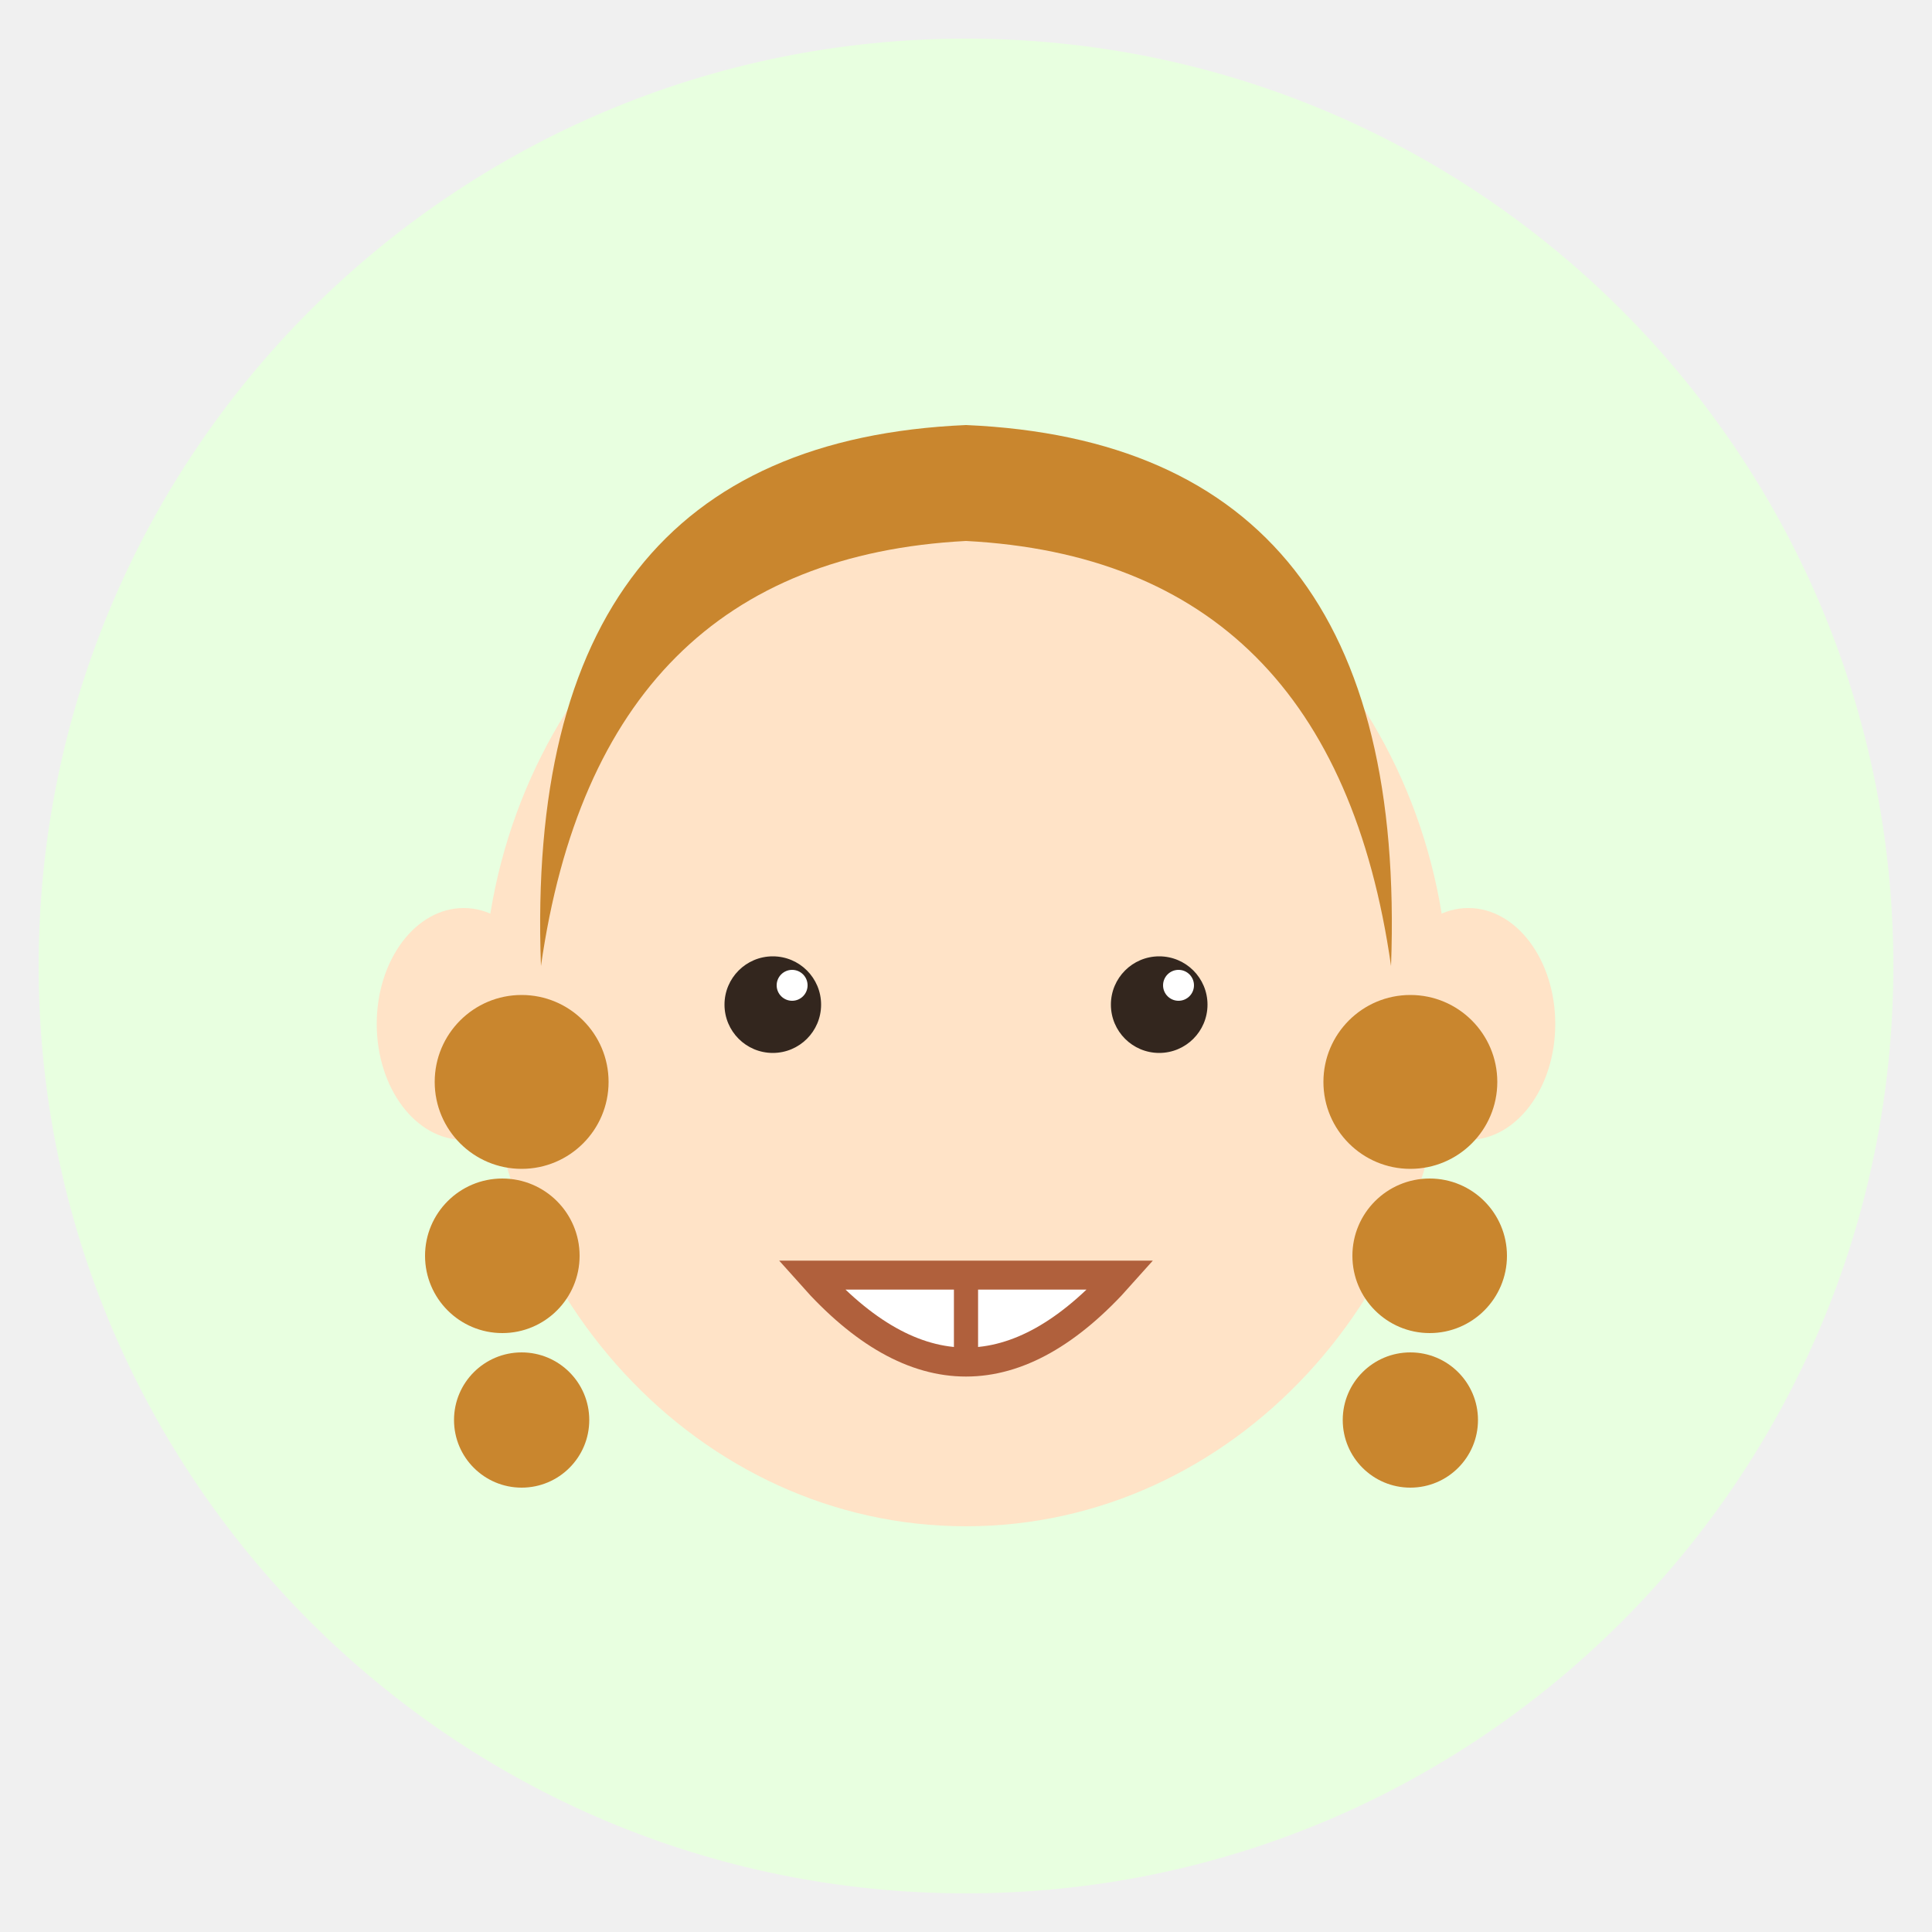
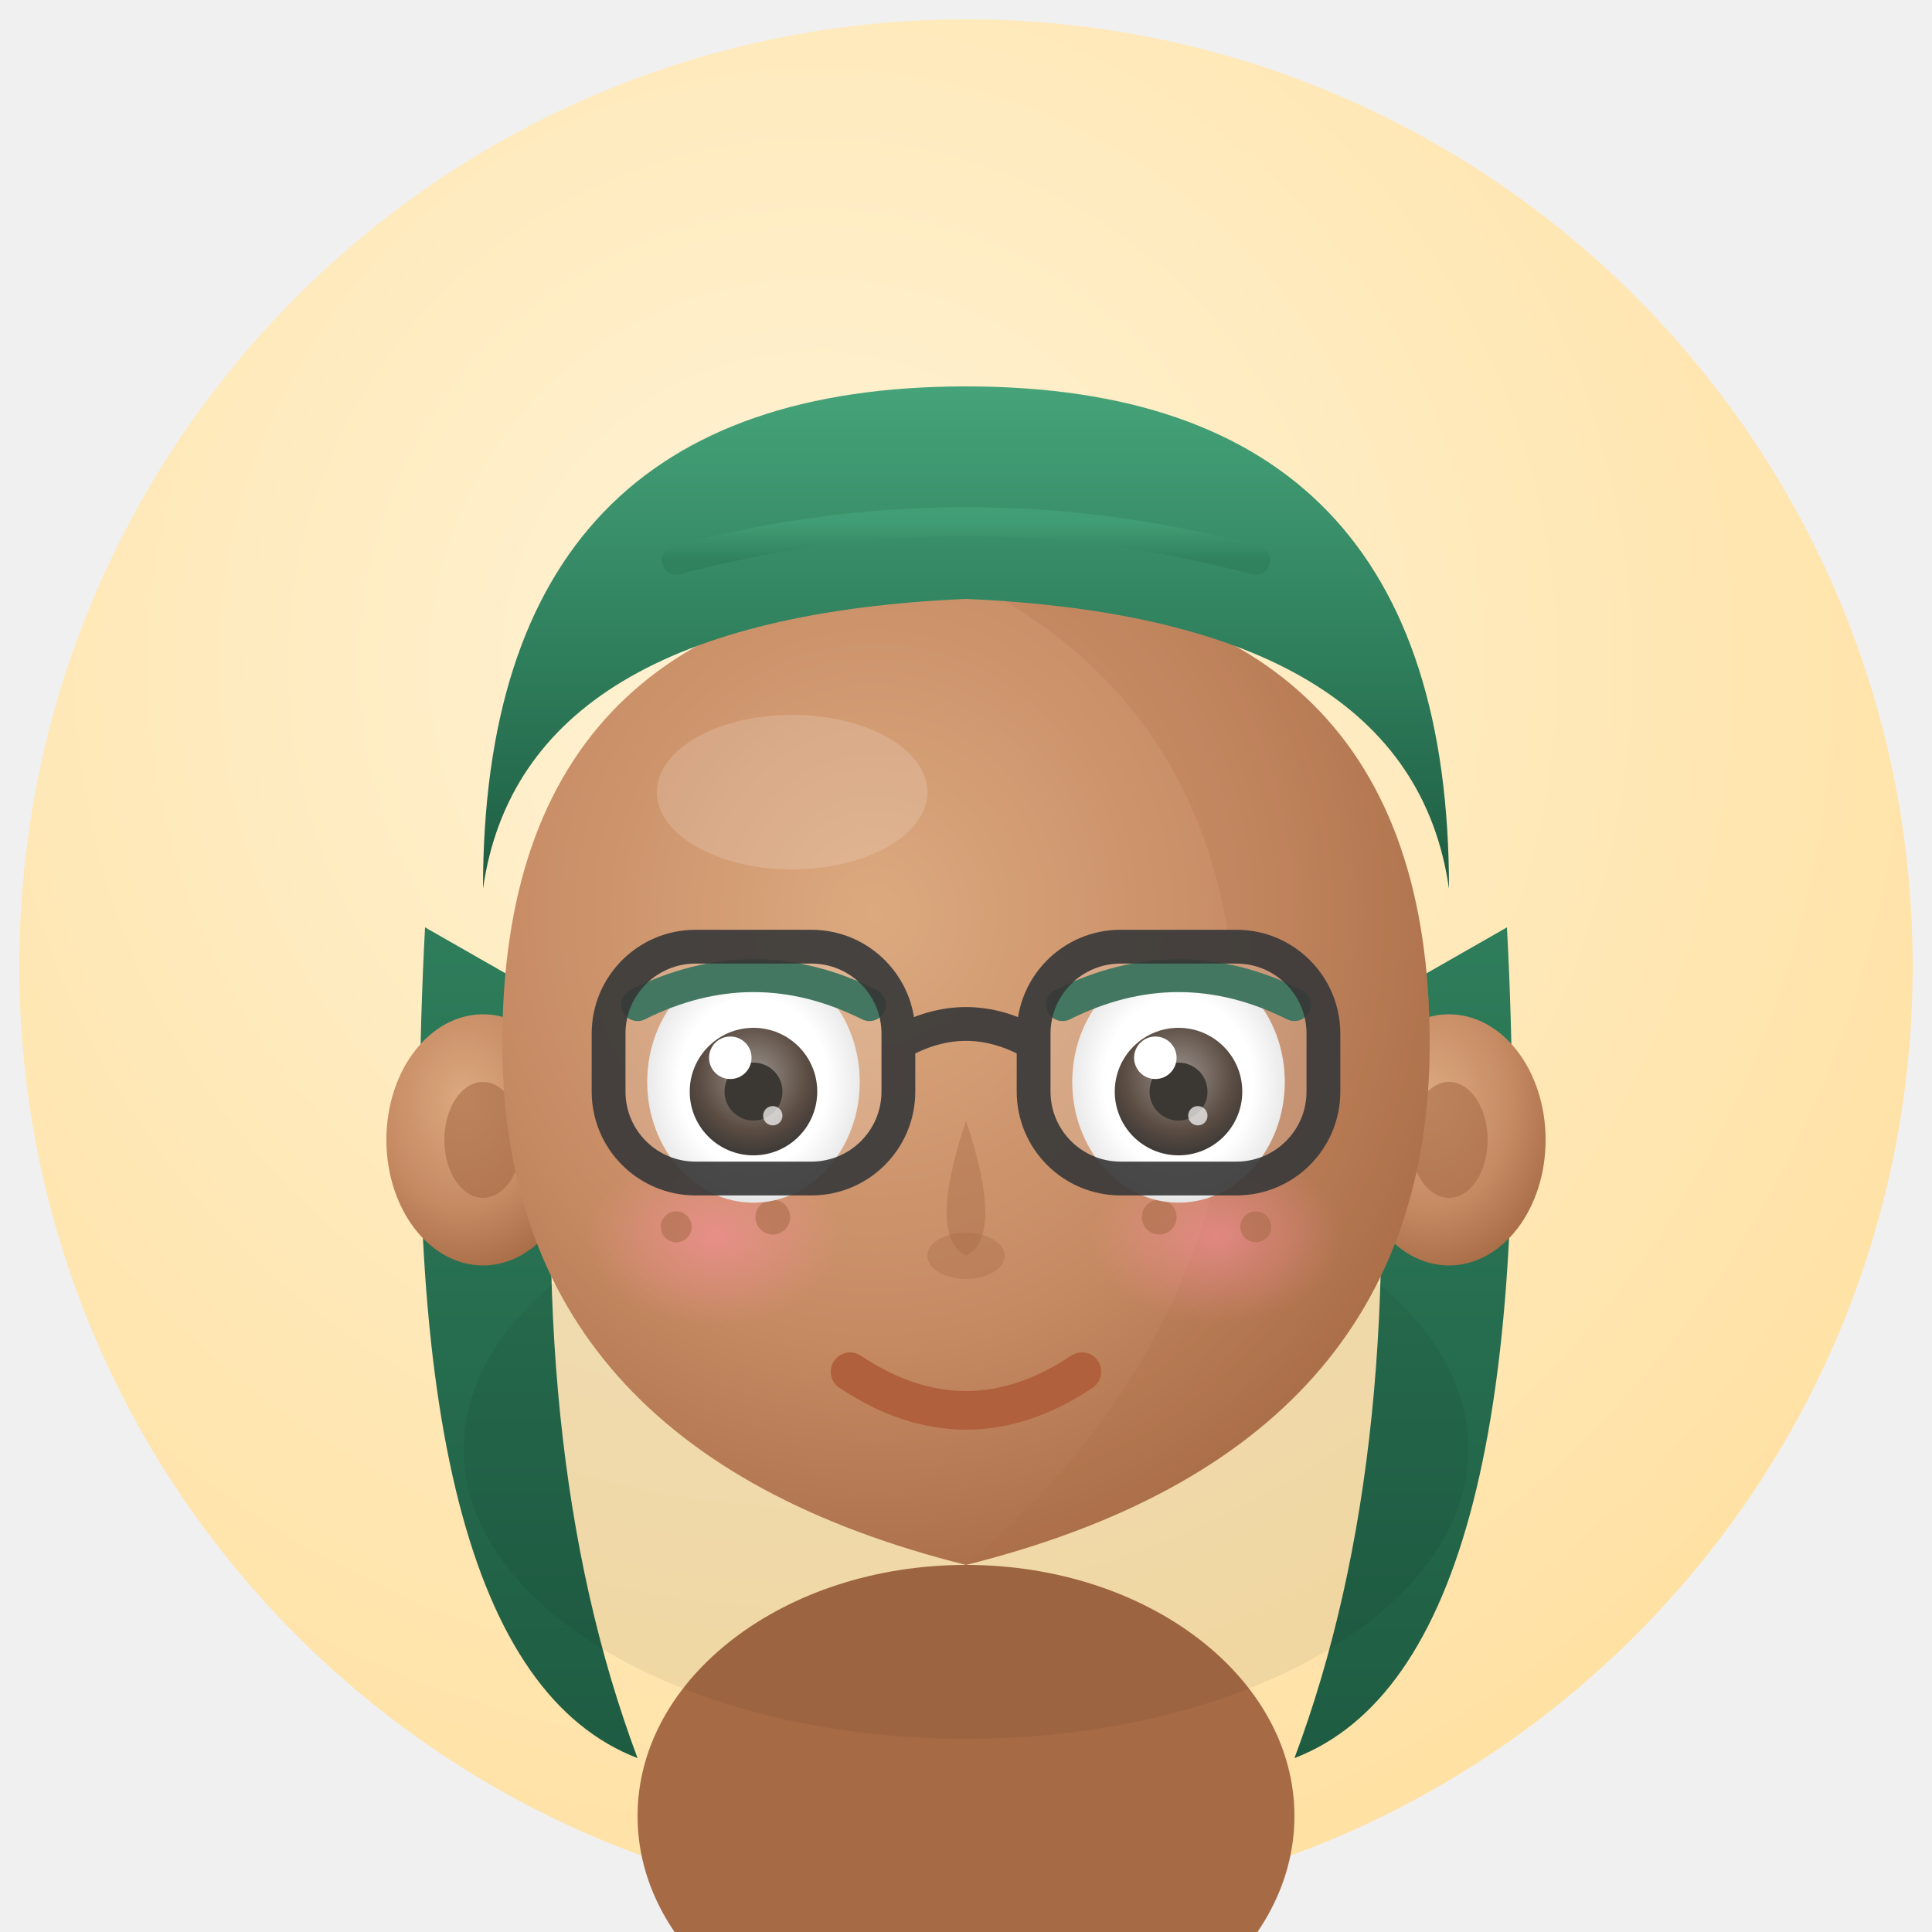
<svg xmlns="http://www.w3.org/2000/svg" viewBox="0 0 200 200">
-   <circle cx="100" cy="100" r="96" fill="#E8FFE0" />
-   <ellipse cx="100" cy="104" rx="50" ry="54" fill="#FFE3C7" />
-   <ellipse cx="48" cy="106" rx="9" ry="12" fill="#FFE3C7" />
-   <ellipse cx="152" cy="106" rx="9" ry="12" fill="#FFE3C7" />
-   <path d="M56 100 Q54 46 100 44 Q146 46 144 100 Q138 58 100 56 Q62 58 56 100 Z" fill="#C9862E" />
-   <circle cx="54" cy="112" r="9" fill="#C9862E" />
-   <circle cx="52" cy="130" r="8" fill="#C9862E" />
-   <circle cx="54" cy="147" r="7" fill="#C9862E" />
-   <circle cx="146" cy="112" r="9" fill="#C9862E" />
-   <circle cx="148" cy="130" r="8" fill="#C9862E" />
-   <circle cx="146" cy="147" r="7" fill="#C9862E" />
-   <circle cx="80" cy="104" r="5" fill="#33261E" />
-   <circle cx="120" cy="104" r="5" fill="#33261E" />
-   <circle cx="82" cy="102" r="1.6" fill="#FFFFFF" />
-   <circle cx="122" cy="102" r="1.6" fill="#FFFFFF" />
-   <path d="M84 132 Q100 150 116 132 Z" fill="#FFFFFF" stroke="#B0603C" stroke-width="3" />
-   <line x1="100" y1="133" x2="100" y2="141" stroke="#B0603C" stroke-width="2.5" />
+   <defs>
+     <radialGradient id="bg12" cx="42%" cy="34%" r="75%">
+       <stop offset="0%" stop-color="#FFF3D6" />
+       <stop offset="100%" stop-color="#FFDF9E" />
+     </radialGradient>
+     <radialGradient id="skin12" cx="40%" cy="34%" r="72%">
+       <stop offset="0%" stop-color="#DCA97F" />
+       <stop offset="60%" stop-color="#C68A63" />
+       <stop offset="100%" stop-color="#A66A45" />
+     </radialGradient>
+     <linearGradient id="hair12" x1="0" y1="0" x2="0" y2="1">
+       <stop offset="0%" stop-color="#45A379" />
+       <stop offset="55%" stop-color="#2E7D5B" />
+       <stop offset="100%" stop-color="#1E5C42" />
+     </linearGradient>
+     <linearGradient id="hairD12" x1="0" y1="0" x2="0" y2="1">
+       <stop offset="0%" stop-color="#2E7D5B" />
+       <stop offset="100%" stop-color="#1E5C42" />
+     </linearGradient>
+     <linearGradient id="hairL12" x1="0" y1="0" x2="0" y2="1">
+       <stop offset="0%" stop-color="#45A379" />
+       <stop offset="100%" stop-color="#2E7D5B" />
+     </linearGradient>
+     <radialGradient id="cheek12" cx="50%" cy="50%" r="50%">
+       <stop offset="0%" stop-color="#FF8FA3" stop-opacity="0.55" />
+       <stop offset="100%" stop-color="#FF8FA3" stop-opacity="0" />
+     </radialGradient>
+     <radialGradient id="iris12" cx="50%" cy="38%" r="60%">
+       <stop offset="0%" stop-color="#3B2A1E" stop-opacity="0.6" />
+       <stop offset="70%" stop-color="#3B2A1E" />
+       <stop offset="100%" stop-color="#1a1410" />
+     </radialGradient>
+     <radialGradient id="vig12" cx="50%" cy="50%" r="50%">
+       <stop offset="70%" stop-color="#000000" stop-opacity="0" />
+       <stop offset="100%" stop-color="#000000" stop-opacity="0.10" />
+     </radialGradient>
+   </defs>
+   <circle cx="100" cy="100" r="98" fill="url(#bg12)" />
+   <path d="M44 96 Q40 172 66 182 Q54 150 58 104 Z" fill="url(#hairD12)" />
+   <path d="M156 96 Q160 172 134 182 Q146 150 142 104 Z" fill="url(#hairD12)" />
+   <ellipse cx="100" cy="188" rx="34" ry="26" fill="#A66A45" />
+   <ellipse cx="100" cy="150" rx="52" ry="30" fill="#000000" opacity="0.06" />
+   <ellipse cx="50" cy="118" rx="10" ry="13" fill="url(#skin12)" />
+   <ellipse cx="150" cy="118" rx="10" ry="13" fill="url(#skin12)" />
+   <ellipse cx="50" cy="118" rx="4" ry="6" fill="#A66A45" opacity="0.6" />
+   <ellipse cx="150" cy="118" rx="4" ry="6" fill="#A66A45" opacity="0.6" />
+   <path d="M52 108 Q52 62 100 60 Q148 62 148 108 Q148 150 100 162 Q52 150 52 108 Z" fill="url(#skin12)" />
+   <path d="M100 60 Q148 62 148 108 Q148 150 100 162 Q126 140 128 108 Q128 74 100 60 Z" fill="#A66A45" opacity="0.18" />
+   <path d="M50 92 Q50 40 100 40 Q150 40 150 92 Q146 64 100 62 Q54 64 50 92 Z" fill="url(#hair12)" />
+   <path d="M70 58 Q100 50 130 58" stroke="url(#hairL12)" stroke-width="3" stroke-linecap="round" fill="none" opacity="0.7" />
+   <ellipse cx="74" cy="128" rx="13" ry="9" fill="url(#cheek12)" />
+   <ellipse cx="126" cy="128" rx="13" ry="9" fill="url(#cheek12)" />
+   <g fill="#A66A45" opacity="0.55">
+     <circle cx="74" cy="120" r="2" />
+     <circle cx="80" cy="126" r="1.8" />
+     <circle cx="70" cy="127" r="1.6" />
+     <circle cx="126" cy="120" r="2" />
+     <circle cx="120" cy="126" r="1.8" />
+     <circle cx="130" cy="127" r="1.6" />
+   </g>
+   <path d="M100 116 Q96 128 100 130 Q104 128 100 116" fill="#A66A45" opacity="0.4" />
+   <ellipse cx="100" cy="130" rx="4" ry="2.4" fill="#A66A45" opacity="0.35" />
+   <ellipse cx="78" cy="112" rx="11" ry="12.5" fill="#ffffff" />
+   <ellipse cx="78" cy="112" rx="11" ry="12.5" fill="url(#vig12)" />
+   <circle cx="78" cy="113" r="6.6" fill="url(#iris12)" />
+   <circle cx="78" cy="113" r="3" fill="#140f0b" />
+   <circle cx="75.6" cy="109.5" r="2.2" fill="#ffffff" />
+   <circle cx="80" cy="115.5" r="1" fill="#ffffff" opacity="0.7" />
+   <path d="M66 104 Q78 98 90 104" fill="none" stroke="#1E5C42" stroke-width="3.4" stroke-linecap="round" />
+   <ellipse cx="122" cy="112" rx="11" ry="12.5" fill="#ffffff" />
+   <ellipse cx="122" cy="112" rx="11" ry="12.5" fill="url(#vig12)" />
+   <circle cx="122" cy="113" r="6.6" fill="url(#iris12)" />
+   <circle cx="122" cy="113" r="3" fill="#140f0b" />
+   <circle cx="119.6" cy="109.5" r="2.2" fill="#ffffff" />
+   <circle cx="124" cy="115.5" r="1" fill="#ffffff" opacity="0.7" />
+   <path d="M110 104 Q122 98 134 104" fill="none" stroke="#1E5C42" stroke-width="3.4" stroke-linecap="round" />
+   <g opacity="0.92">
+     <rect x="63" y="98" width="30" height="24" rx="9" fill="#ffffff" fill-opacity="0.18" stroke="#3a3a3a" stroke-width="3.5" />
+     <rect x="107" y="98" width="30" height="24" rx="9" fill="#ffffff" fill-opacity="0.18" stroke="#3a3a3a" stroke-width="3.5" />
+     <path d="M93 108 Q100 104 107 108" stroke="#3a3a3a" stroke-width="3.5" fill="none" />
+   </g>
+   <path d="M88 142 Q100 150 112 142" fill="none" stroke="#B0603C" stroke-width="4" stroke-linecap="round" />
+   <ellipse cx="82" cy="82" rx="14" ry="8" fill="#ffffff" opacity="0.16" />
</svg>
